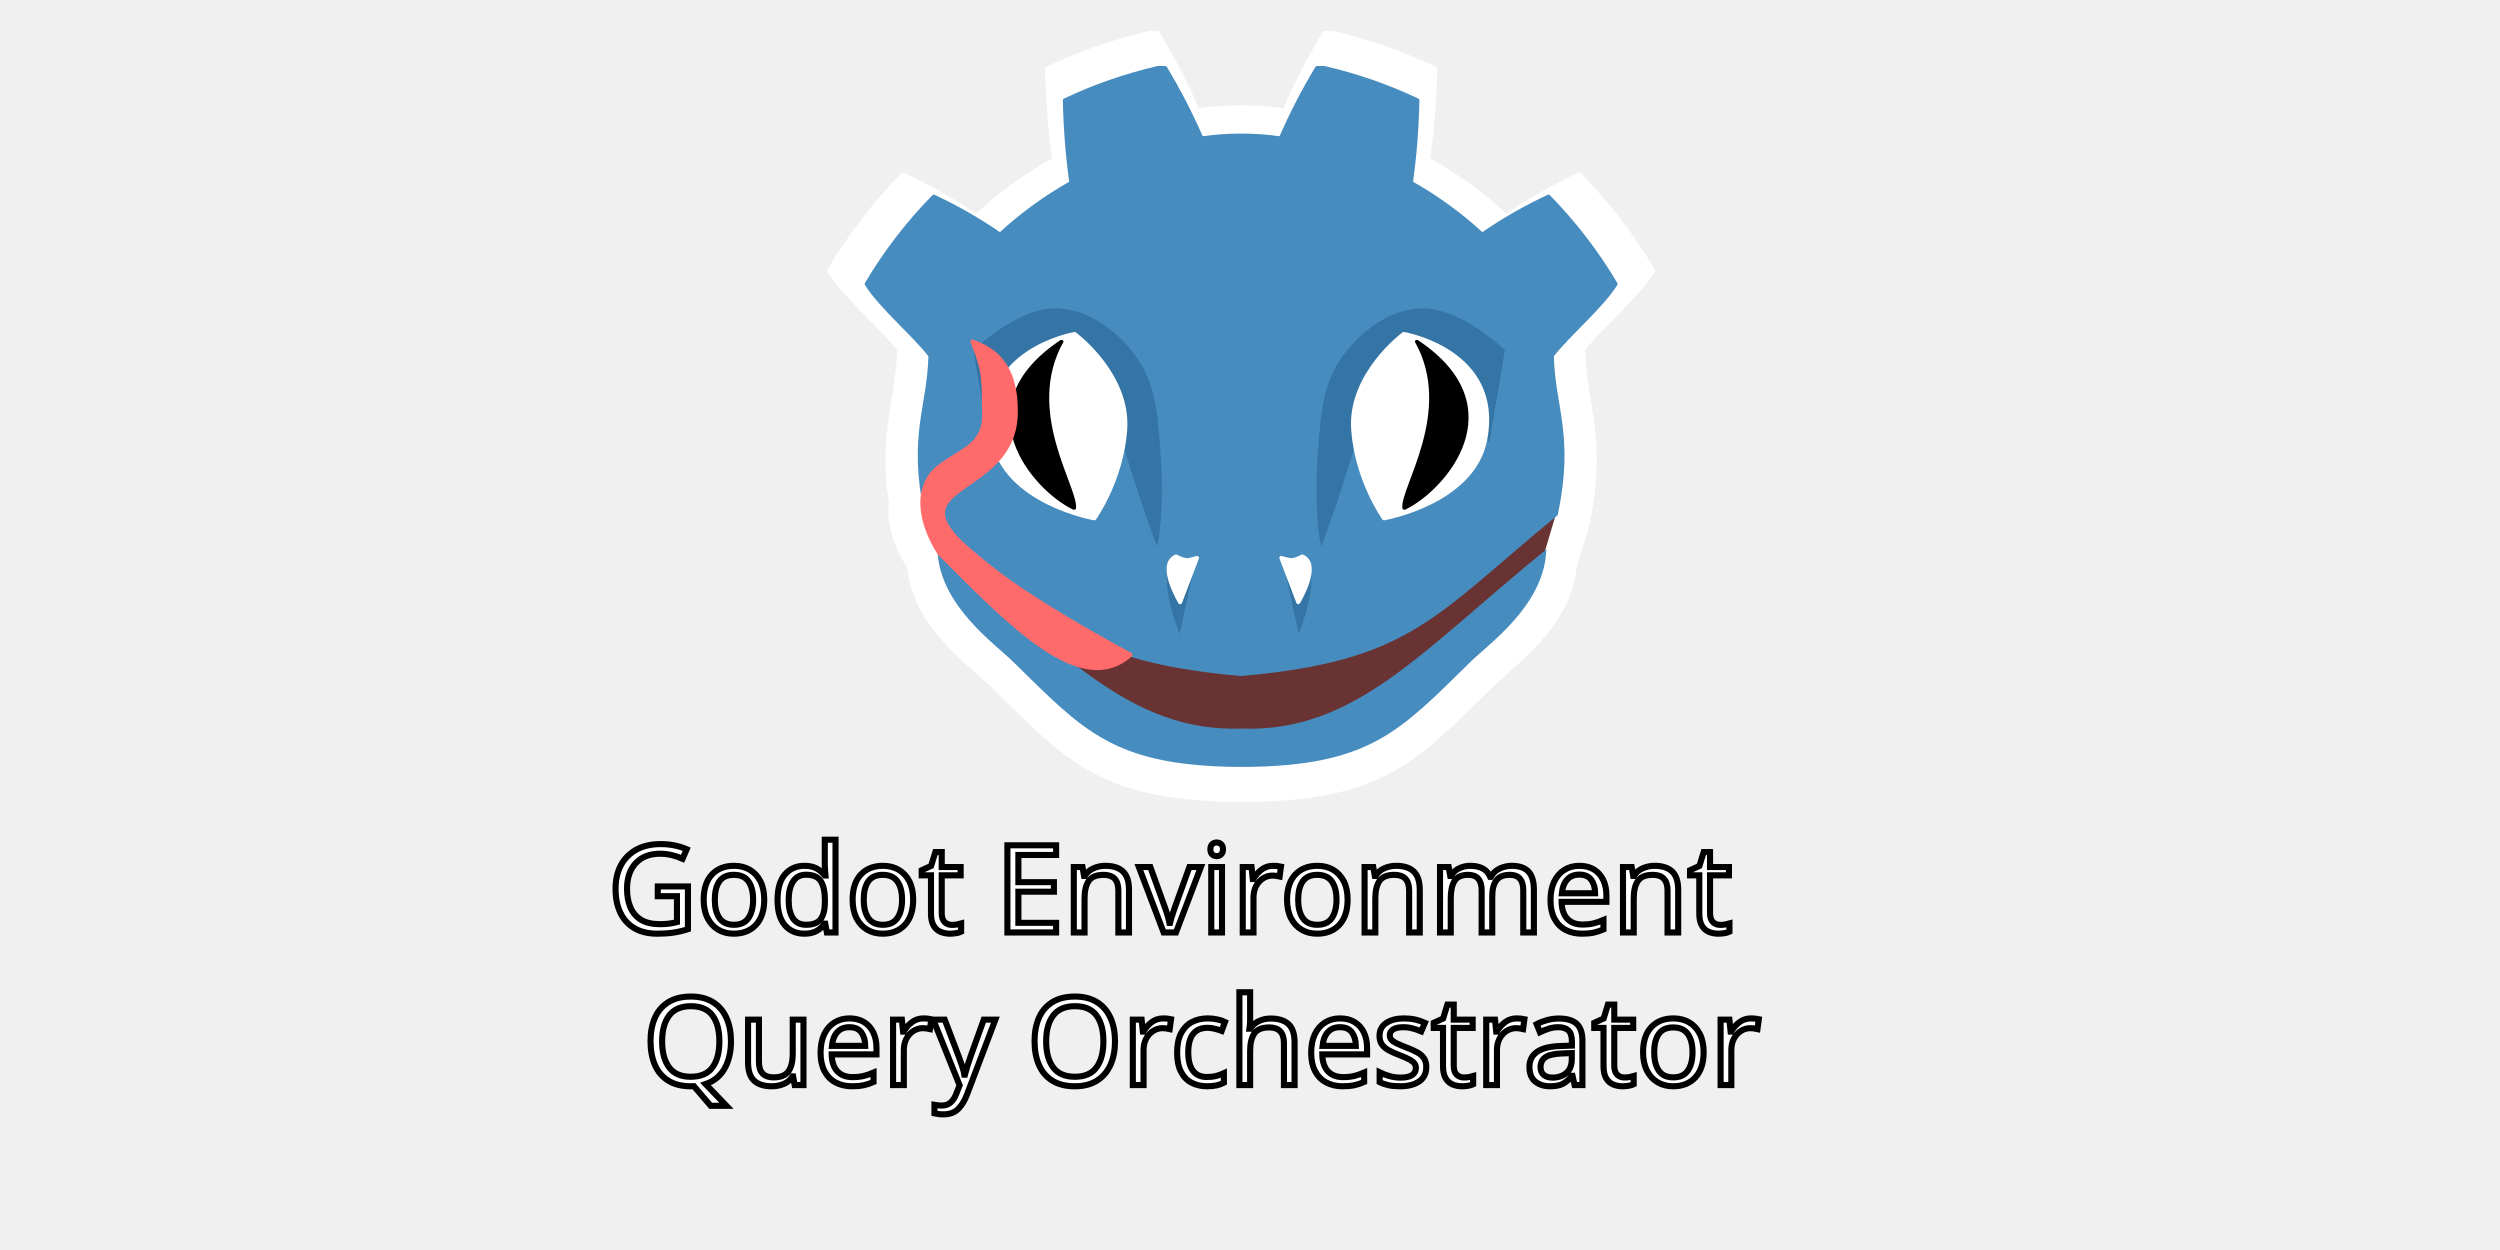
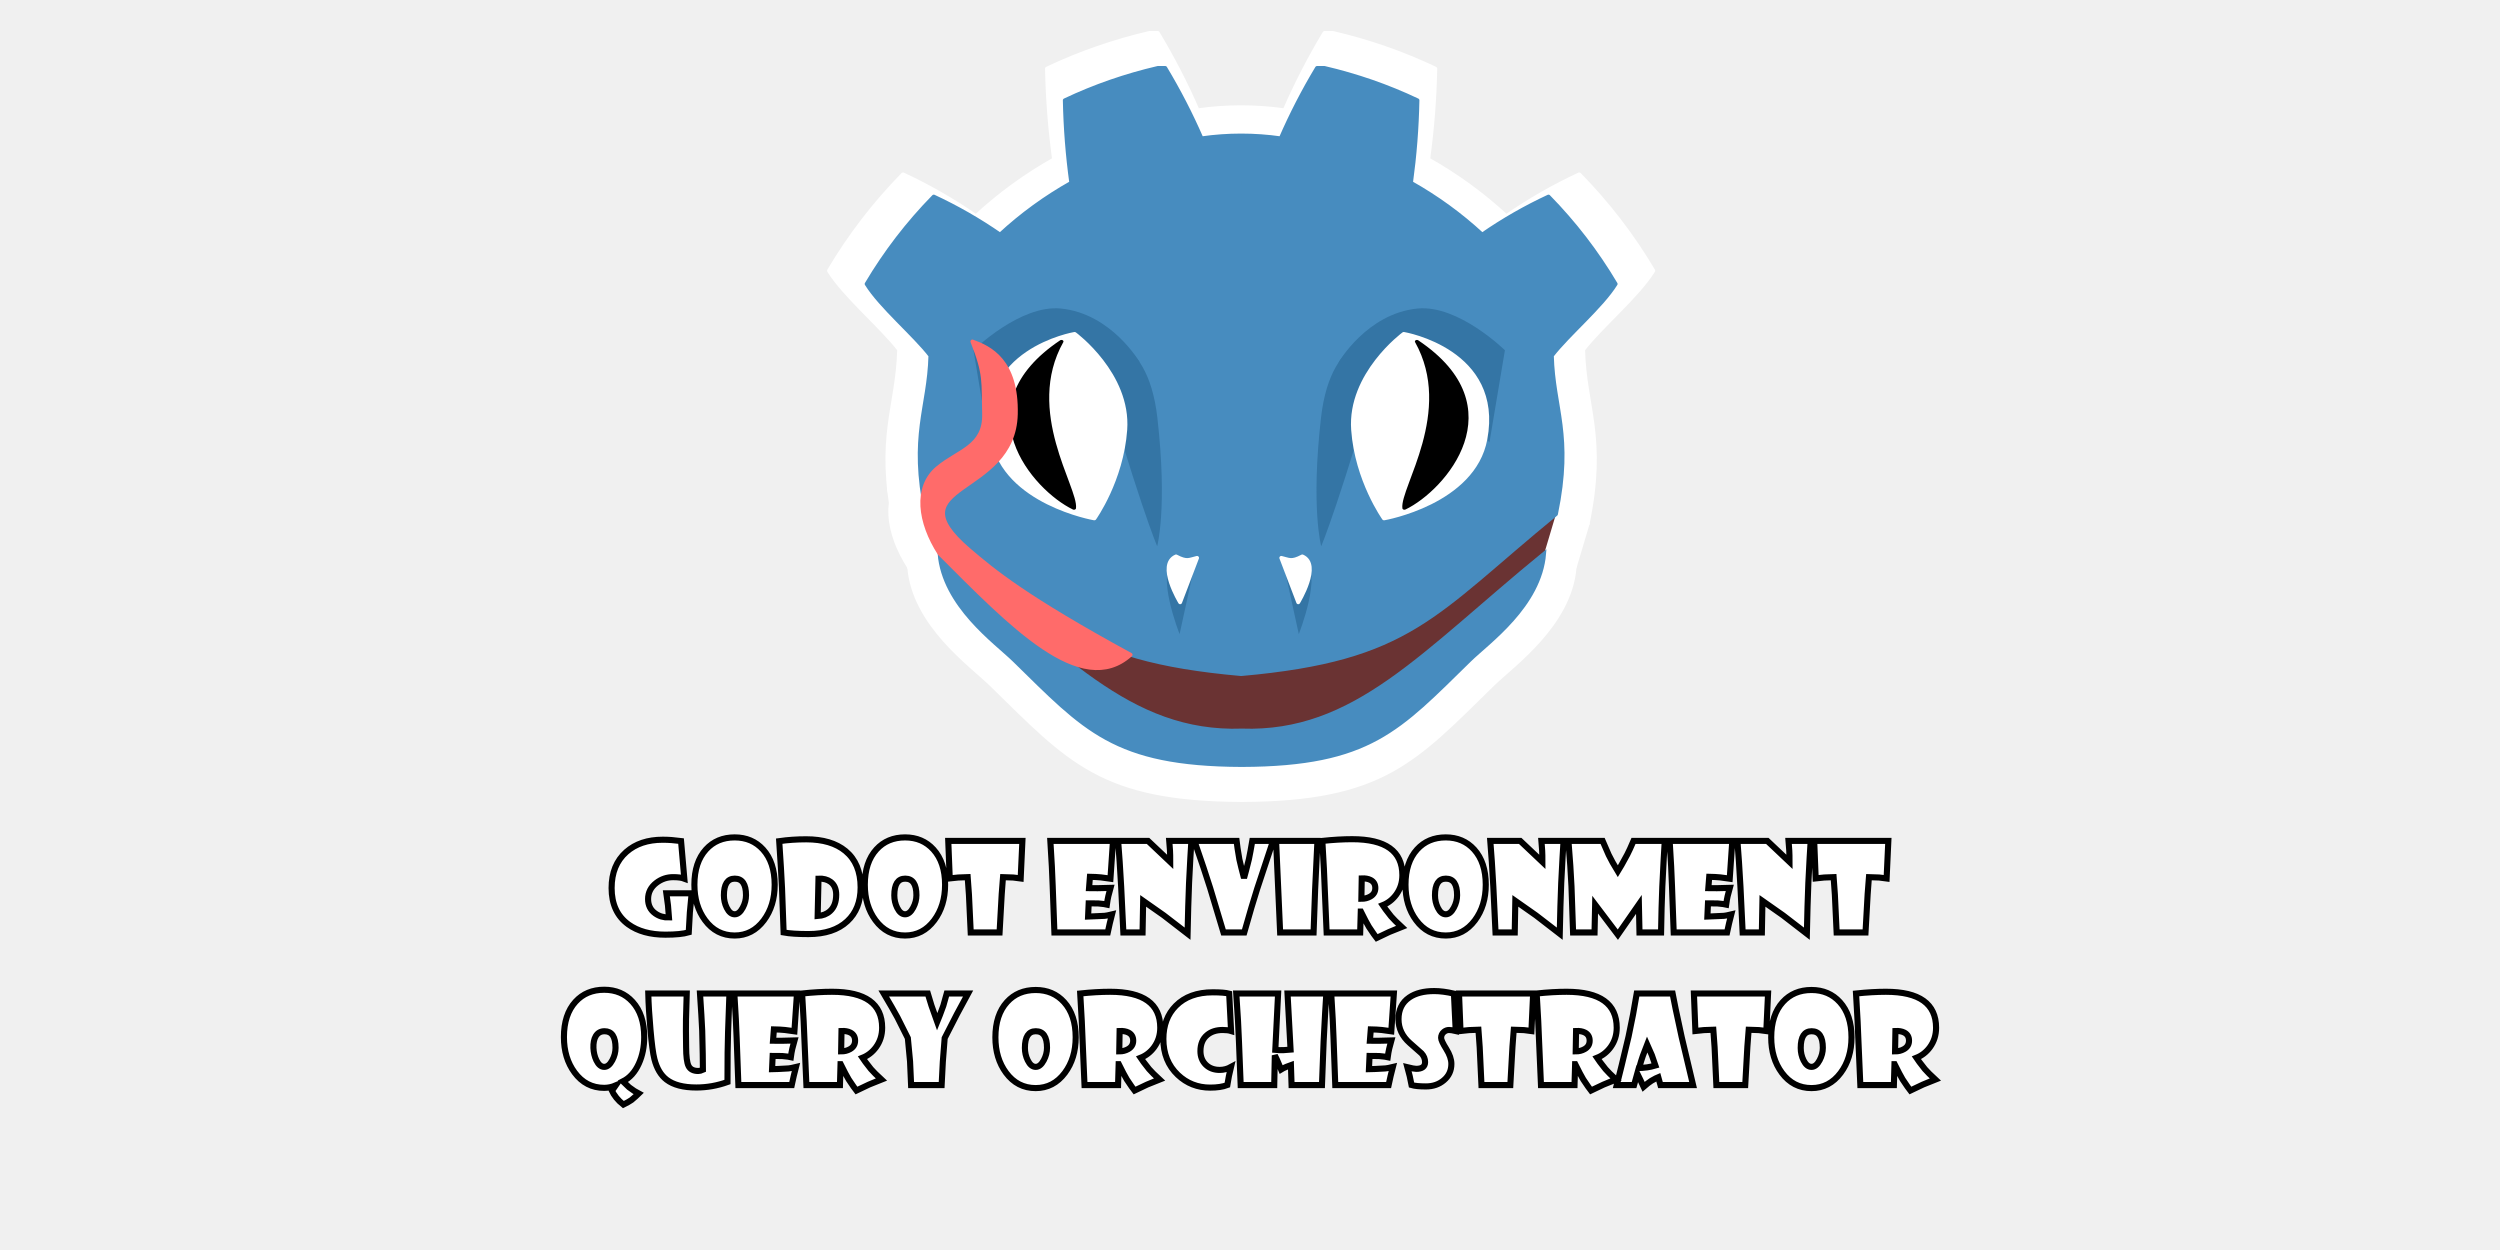
<svg xmlns="http://www.w3.org/2000/svg" width="4096" height="2048" version="1.1" id="svg6" xml:space="preserve">
  <defs id="defs6" />
  <g id="g12" transform="matrix(1.457669,0,0,1.457669,1283.639,-57.5727)" style="display:inline;fill:#ffffff;fill-opacity:1;stroke:#ffffff;stroke-opacity:1">
    <path style="display:inline;fill:#ffffff;fill-opacity:1;stroke:#ffffff;stroke-width:4.805;stroke-linecap:round;stroke-linejoin:round;stroke-dasharray:none;stroke-opacity:1;paint-order:stroke fill markers" d="M 903.64,504.187 889.157,552.785 701.066,722.591 515.302,793.189 318.176,724.177 141.562,553.069 118.975,465.849 350.85,618.859 697.893,616.955 Z" id="path2" transform="translate(5e-6,124.0807)" />
    <path id="path4" d="m 514.404,160.256 c -16.333,0 -32.667,1.167 -49,3.5 -13.027,-29.963 -27.996,-58.956 -44.842,-87.01 h -9.166 c -39.774,9.296 -78.144,22.522 -114.992,40.01 0.667,34 3.333,68 8,102 -32,18 -61.333,39.333 -88,64 -26,-18 -53.333,-33.667 -82,-47 -32,32.667 -59.667,68.667 -83,108 17.333,28 58.84,62.613 78.84,88.613 -1.692,65.3 -25.321,98.053 -5.076,195.899 151.52,123.912 179.537,179.257 389.179,197.806 z m 0,0 c 16.333,0 32.667,1.167 49,3.5 13.027,-29.963 27.996,-58.956 44.842,-87.01 h 9.166 c 39.774,9.296 78.144,22.522 114.992,40.01 -0.667,34 -3.333,68 -8,102 32,18 61.333,39.333 88,64 26,-18 53.333,-33.667 82,-47 32,32.667 59.667,68.667 83,108 -17.333,28 -58.84,62.613 -78.84,88.613 1.692,65.3 25.321,98.053 5.076,195.899 C 752.12,752.18 724.103,807.525 514.46,826.074 Z" style="display:inline;fill:#ffffff;fill-opacity:1;stroke:#ffffff;stroke-width:4.805;stroke-linejoin:round;stroke-opacity:1;paint-order:stroke fill markers" />
    <path style="display:inline;fill:#ffffff;fill-opacity:1;stroke:#ffffff;stroke-width:1;stroke-linecap:round;stroke-linejoin:miter;stroke-miterlimit:3.3;stroke-dasharray:none;stroke-opacity:1;paint-order:normal" d="m 328.78,331.246 c 58.369,266.468 81.833,336.813 81.833,336.813 0,0 12.929,-61.744 0.24,-206.398 C 398.163,317.007 328.78,331.246 328.78,331.246 Z m 366.441,0 c -58.369,266.468 -81.833,336.813 -81.833,336.813 0,0 -12.929,-61.744 -0.24,-206.398 12.689,-144.654 82.073,-130.415 82.073,-130.415 z" id="path5" transform="matrix(1,0,0,0.7696517,0,153.8862)" />
    <path id="path6" style="display:inline;fill:#ffffff;fill-opacity:1;stroke:#ffffff;stroke-width:4.805;stroke-linecap:butt;stroke-linejoin:miter;stroke-miterlimit:3.6;stroke-dasharray:none;stroke-opacity:1;paint-order:stroke fill markers" d="m 514.404,729.967 v 0 c -140.116,4.525 -222.22,-94.859 -373.739,-218.772 5.298,64.394 69.483,109.361 92.183,131.552 87.714,85.748 123.288,129.024 281.108,129.806 z m 0,0 v 0 c 140.116,4.525 222.22,-94.859 373.739,-218.772 -5.298,64.394 -69.483,109.361 -92.183,131.552 -87.714,85.748 -123.288,129.024 -281.108,129.806 z" transform="translate(0.8972508,165.9543)" />
    <path style="fill:#ffffff;fill-opacity:1;stroke:#ffffff;stroke-width:5;stroke-linecap:butt;stroke-linejoin:miter;stroke-miterlimit:3.6;stroke-dasharray:none;stroke-opacity:1;paint-order:normal" d="M 327.194,435.794 C 284.616,447.087 202.596,539.646 202.596,539.646 L 183.487,425.743 c 0,0 57.575,-56.646 108.118,-51.592 62.807,6.281 97.522,66.608 97.522,66.608 z m 369.613,0 c 42.578,11.293 124.598,103.851 124.598,103.851 l 19.109,-113.902 c 0,0 -57.575,-56.646 -108.118,-51.592 -62.807,6.281 -97.522,66.608 -97.522,66.608 z" id="path7" />
    <path style="display:inline;fill:#ffffff;fill-opacity:1;stroke:#ffffff;stroke-width:4.805;stroke-linecap:round;stroke-linejoin:round;stroke-dasharray:none;stroke-opacity:1;paint-order:stroke fill markers" d="m 328.78,331.246 c 0,0 67.618,64.783 62.675,154.742 -4.479,81.511 -38.303,142.916 -38.303,142.916 0,0 -110.401,-24.985 -125.178,-127.691 -20.6,-143.186 100.806,-169.967 100.806,-169.967 z m 407.045,0 c 0,0 -67.618,64.783 -62.675,154.742 4.479,81.511 38.303,142.916 38.303,142.916 0,0 110.401,-24.985 125.178,-127.691 20.6,-143.186 -100.806,-169.967 -100.806,-169.967 z" id="path8" transform="matrix(1,0,0,0.7696517,-20.30235,150.0796)" />
    <path style="display:inline;fill:#ffffff;fill-opacity:1;stroke:#ffffff;stroke-width:4.805;stroke-linecap:round;stroke-linejoin:round;stroke-dasharray:none;stroke-opacity:1;paint-order:stroke fill markers" d="m 418.755,664.906 c -23.475,10.151 6.857,68.248 6.857,68.248 l 19.137,-66.435 z m 161.093,10e-6 c 23.475,10.151 -6.857,68.248 -6.857,68.248 l -19.137,-66.435 z" id="path9" transform="matrix(1,0,4.3532802e-8,1.320464,12.69865,-191.4226)" />
    <path style="display:inline;fill:#ffffff;fill-opacity:1;stroke:#ffffff;stroke-width:4.805;stroke-linecap:round;stroke-linejoin:round;stroke-dasharray:none;stroke-opacity:1;paint-order:stroke fill markers" d="m 418.755,664.906 c -23.475,10.151 5.062,56.697 5.062,56.697 l 20.932,-54.883 c -9.786,2.2 -12.205,5.453 -25.994,-1.813 z m 156.118,0 c 23.475,10.151 -5.062,56.697 -5.062,56.697 l -20.932,-54.883 c 9.786,2.2 12.205,5.453 25.994,-1.813 z" id="path10" transform="translate(15.1862,15.71459)" />
    <path style="display:inline;fill:#ffffff;fill-opacity:1;stroke:#ffffff;stroke-width:5;stroke-linecap:round;stroke-linejoin:round;stroke-miterlimit:1;stroke-dasharray:none;stroke-opacity:1;paint-order:normal" d="M 330.993,595.8 C 282.541,565.49 193.877,433.902 315.53,328.053 c -48.532,112.486 18.804,236.033 15.463,267.747 z m 408.529,0 C 787.973,565.49 876.637,433.902 754.984,328.053 803.516,440.54 736.18,564.086 739.521,595.8 Z" id="path11" transform="matrix(1,0,0,0.7696517,-23.25689,162.4193)" />
    <path style="display:inline;fill:#ffffff;fill-opacity:1;stroke:#ffffff;stroke-width:4.805;stroke-linecap:round;stroke-linejoin:round;stroke-dasharray:none;stroke-opacity:1;paint-order:stroke fill markers" d="M 377.749,678.142 C 248.194,607.506 208.881,574.983 177.885,548.434 c -96.333,-82.511 55.623,-65.407 57.98,-167.842 1.526,-66.311 -32.492,-82.13 -53.689,-89.767 16.407,41.301 13.348,49.767 14.467,89.257 1.169,41.257 -32.145,45.645 -57.749,67.288 -28.002,23.67 -22.386,66.905 2.669,105.699 87.595,87.387 175.344,180.075 236.187,125.073 z" id="path12" transform="translate(5e-6,124.0807)" />
  </g>
  <g id="g1" transform="matrix(1.325262,0,0,1.325262,1351.75,9.641629)" style="display:inline">
    <path style="display:inline;fill:#6a3333;fill-opacity:1;stroke:none;stroke-width:4.805;stroke-linecap:round;stroke-linejoin:round;stroke-dasharray:none;stroke-opacity:1;paint-order:stroke fill markers" d="M 903.64,504.187 889.157,552.785 701.066,722.591 515.302,793.189 318.176,724.177 141.562,553.069 118.975,465.849 350.85,618.859 697.893,616.955 Z" id="path17" transform="translate(5e-6,124.0807)" />
    <path id="path3" d="m 514.404,160.256 c -16.333,0 -32.667,1.167 -49,3.5 -13.027,-29.963 -27.996,-58.956 -44.842,-87.01 h -9.166 c -39.774,9.296 -78.144,22.522 -114.992,40.01 0.667,34 3.333,68 8,102 -32,18 -61.333,39.333 -88,64 -26,-18 -53.333,-33.667 -82,-47 -32,32.667 -59.667,68.667 -83,108 17.333,28 58.84,62.613 78.84,88.613 -1.692,65.3 -25.321,98.053 -5.076,195.899 151.52,123.912 179.537,179.257 389.179,197.806 z m 0,0 c 16.333,0 32.667,1.167 49,3.5 13.027,-29.963 27.996,-58.956 44.842,-87.01 h 9.166 c 39.774,9.296 78.144,22.522 114.992,40.01 -0.667,34 -3.333,68 -8,102 32,18 61.333,39.333 88,64 26,-18 53.333,-33.667 82,-47 32,32.667 59.667,68.667 83,108 -17.333,28 -58.84,62.613 -78.84,88.613 1.692,65.3 25.321,98.053 5.076,195.899 C 752.12,752.18 724.103,807.525 514.46,826.074 Z" style="display:inline;fill:#478cbf;fill-opacity:1;stroke:#478cbf;stroke-width:4.805;stroke-linejoin:round;stroke-opacity:1;paint-order:stroke fill markers" />
    <path style="display:inline;fill:#3475a5;fill-opacity:1;stroke:none;stroke-width:1;stroke-linecap:round;stroke-linejoin:miter;stroke-miterlimit:3.3;stroke-dasharray:none;stroke-opacity:1;paint-order:normal" d="m 328.78,331.246 c 58.369,266.468 81.833,336.813 81.833,336.813 0,0 12.929,-61.744 0.24,-206.398 C 398.163,317.007 328.78,331.246 328.78,331.246 Z m 366.441,0 c -58.369,266.468 -81.833,336.813 -81.833,336.813 0,0 -12.929,-61.744 -0.24,-206.398 12.689,-144.654 82.073,-130.415 82.073,-130.415 z" id="path20" transform="matrix(1,0,0,0.7696517,0,153.8862)" />
    <path id="path3-4" style="display:inline;fill:#478cbf;fill-opacity:1;stroke:#478cbf;stroke-width:4.805;stroke-linecap:butt;stroke-linejoin:miter;stroke-miterlimit:3.6;stroke-dasharray:none;stroke-opacity:1;paint-order:stroke fill markers" d="m 514.404,729.967 v 0 c -140.116,4.525 -222.22,-94.859 -373.739,-218.772 5.298,64.394 69.483,109.361 92.183,131.552 87.714,85.748 123.288,129.024 281.108,129.806 z m 0,0 v 0 c 140.116,4.525 222.22,-94.859 373.739,-218.772 -5.298,64.394 -69.483,109.361 -92.183,131.552 -87.714,85.748 -123.288,129.024 -281.108,129.806 z" transform="translate(0.8972508,165.9543)" />
    <path style="fill:#3475a5;fill-opacity:1;stroke:none;stroke-width:5;stroke-linecap:butt;stroke-linejoin:miter;stroke-miterlimit:3.6;stroke-dasharray:none;stroke-opacity:1;paint-order:normal" d="M 327.194,435.794 C 284.616,447.087 202.596,539.646 202.596,539.646 L 183.487,425.743 c 0,0 57.575,-56.646 108.118,-51.592 62.807,6.281 97.522,66.608 97.522,66.608 z m 369.613,0 c 42.578,11.293 124.598,103.851 124.598,103.851 l 19.109,-113.902 c 0,0 -57.575,-56.646 -108.118,-51.592 -62.807,6.281 -97.522,66.608 -97.522,66.608 z" id="path23" />
    <path style="display:inline;fill:#ffffff;fill-opacity:1;stroke:#ffffff;stroke-width:4.805;stroke-linecap:round;stroke-linejoin:round;stroke-dasharray:none;stroke-opacity:1;paint-order:stroke fill markers" d="m 328.78,331.246 c 0,0 67.618,64.783 62.675,154.742 -4.479,81.511 -38.303,142.916 -38.303,142.916 0,0 -110.401,-24.985 -125.178,-127.691 -20.6,-143.186 100.806,-169.967 100.806,-169.967 z m 407.045,0 c 0,0 -67.618,64.783 -62.675,154.742 4.479,81.511 38.303,142.916 38.303,142.916 0,0 110.401,-24.985 125.178,-127.691 20.6,-143.186 -100.806,-169.967 -100.806,-169.967 z" id="path15" transform="matrix(1,0,0,0.7696517,-20.30235,150.0796)" />
    <path style="display:inline;fill:#3475a5;fill-opacity:1;stroke:none;stroke-width:4.805;stroke-linecap:round;stroke-linejoin:round;stroke-dasharray:none;stroke-opacity:1;paint-order:stroke fill markers" d="m 418.755,664.906 c -23.475,10.151 6.857,68.248 6.857,68.248 l 19.137,-66.435 z m 161.093,10e-6 c 23.475,10.151 -6.857,68.248 -6.857,68.248 l -19.137,-66.435 z" id="path21" transform="matrix(1,0,4.3532802e-8,1.320464,12.69865,-191.4226)" />
    <path style="display:inline;fill:#ffffff;fill-opacity:1;stroke:#ffffff;stroke-width:4.805;stroke-linecap:round;stroke-linejoin:round;stroke-dasharray:none;stroke-opacity:1;paint-order:stroke fill markers" d="m 418.755,664.906 c -23.475,10.151 5.062,56.697 5.062,56.697 l 20.932,-54.883 c -9.786,2.2 -12.205,5.453 -25.994,-1.813 z m 156.118,0 c 23.475,10.151 -5.062,56.697 -5.062,56.697 l -20.932,-54.883 c 9.786,2.2 12.205,5.453 25.994,-1.813 z" id="path16" transform="translate(15.1862,15.71459)" />
    <path style="display:inline;fill:#000000;fill-opacity:1;stroke:#000000;stroke-width:5;stroke-linecap:round;stroke-linejoin:round;stroke-miterlimit:1;stroke-dasharray:none;stroke-opacity:1;paint-order:normal" d="M 330.993,595.8 C 282.541,565.49 193.877,433.902 315.53,328.053 c -48.532,112.486 18.804,236.033 15.463,267.747 z m 408.529,0 C 787.973,565.49 876.637,433.902 754.984,328.053 803.516,440.54 736.18,564.086 739.521,595.8 Z" id="path18" transform="matrix(1,0,0,0.7696517,-23.25689,162.4193)" />
    <path style="display:inline;fill:#ff6b6a;fill-opacity:1;stroke:#ff6b6a;stroke-width:4.805;stroke-linecap:round;stroke-linejoin:round;stroke-dasharray:none;stroke-opacity:1;paint-order:stroke fill markers" d="M 377.749,678.142 C 248.194,607.506 208.881,574.983 177.885,548.434 c -96.333,-82.511 55.623,-65.407 57.98,-167.842 1.526,-66.311 -32.492,-82.13 -53.689,-89.767 16.407,41.301 13.348,49.767 14.467,89.257 1.169,41.257 -32.145,45.645 -57.749,67.288 -28.002,23.67 -22.386,66.905 2.669,105.699 87.595,87.387 175.344,180.075 236.187,125.073 z" id="path14" transform="translate(5e-6,124.0807)" />
  </g>
-   <text xml:space="preserve" style="font-style:normal;font-variant:normal;font-weight:normal;font-stretch:normal;font-size:200px;font-family:'Showcard Gothic';-inkscape-font-specification:'Showcard Gothic';text-align:center;writing-mode:lr-tb;direction:ltr;text-anchor:middle;fill:#ffffff;stroke:#000000;stroke-width:10;stroke-miterlimit:3.6" x="2047.121" y="1527.752" id="text1">
-     <tspan id="tspan1" x="2047.121" y="1527.752">Godot Environment</tspan>
-     <tspan x="2047.121" y="1777.752" id="tspan2">Query Orchestrator</tspan>
-   </text>
+   <g id="text1" style="font-size:200px;font-family:'Showcard Gothic';-inkscape-font-specification:'Showcard Gothic';text-align:center;text-anchor:middle;fill:#ffffff;stroke:#000000;stroke-width:10;stroke-miterlimit:3.6" aria-label="Godot Environment&#10;Query Orchestrator">
+     <path d="m 1133.205,1463.592 q -0.977,8.301 -2.93,31.348 -0.977,13.77 -1.855,32.617 -13.086,3.809 -38.184,3.809 -37.305,0 -60.645,-16.797 -27.539,-20.02 -27.539,-59.57 0,-37.891 24.121,-59.18 22.656,-20.02 59.668,-20.02 13.965,0 29.98,2.148 l 5.371,61.621 q -6.445,-2.441 -18.359,-2.441 -15.137,0 -27.344,9.277 -13.672,10.449 -13.672,26.562 0,15.234 11.621,23.535 9.766,7.031 22.558,6.641 l -1.562,-19.629 q -0.586,-6.055 -2.637,-19.922 z m 136.035,-14.062 q 0,34.473 -17.773,58.301 -18.652,24.902 -47.754,24.902 -29.98,0 -48.535,-25.098 -17.48,-23.633 -17.48,-58.105 0,-36.816 19.043,-57.812 17.969,-19.727 46.973,-19.727 28.516,0 46.484,19.824 19.043,21.094 19.043,57.715 z m -46.973,17.188 q 0,-27.148 -18.359,-27.148 -17.871,0 -17.871,27.344 0,10.938 4.688,20.41 5.273,10.645 12.988,10.645 7.519,0 13.281,-10.84 5.274,-9.863 5.274,-20.41 z m 187.793,-12.793 q 0,35.254 -21.875,55.469 -22.558,20.996 -63.574,20.996 -26.367,0 -40.723,-2.637 l -2.637,-72.559 q -1.27,-27.93 -4.59,-77.051 21.191,-3.027 44.238,-3.027 41.113,0 64.356,19.141 24.805,20.508 24.805,59.668 z m -40.039,12.012 q 0,-14.355 -9.277,-21.191 -7.715,-5.664 -19.727,-5.176 l -1.367,61.23 q 12.5,-0.781 20.41,-8.105 9.961,-9.082 9.961,-26.758 z m 178.418,-16.406 q 0,34.473 -17.773,58.301 -18.652,24.902 -47.754,24.902 -29.98,0 -48.535,-25.098 -17.48,-23.633 -17.48,-58.105 0,-36.816 19.043,-57.812 17.969,-19.727 46.973,-19.727 28.516,0 46.484,19.824 19.043,21.094 19.043,57.715 z m -46.973,17.188 q 0,-27.148 -18.359,-27.148 -17.871,0 -17.871,27.344 0,10.938 4.688,20.41 5.274,10.645 12.988,10.645 7.519,0 13.281,-10.84 5.273,-9.863 5.273,-20.41 z m 173.633,-88.965 -2.832,61.426 q -3.809,-0.586 -12.207,-1.465 -5.176,-0.293 -16.797,-0.586 -0.586,5.762 -2.051,27.832 -1.074,21.387 -3.516,62.793 h -47.266 q -0.781,-19.727 -2.93,-62.012 -0.977,-14.649 -2.051,-28.613 l -15.43,0.586 -13.965,1.465 -2.441,-61.426 z m 148.438,0 -4.199,61.816 q -3.613,-0.586 -15.625,-2.051 -8.203,-0.781 -17.969,-0.977 l -1.465,18.652 q 10.742,0.293 35.059,-0.488 -1.074,3.613 -3.418,13.477 -1.367,5.957 -2.441,13.77 -2.832,-0.684 -14.16,-1.758 -5.274,-0.293 -15.625,-0.195 l -0.977,21.777 q 7.324,-0.098 26.953,-1.27 3.711,-0.293 12.207,-2.344 -0.781,3.027 -3.613,14.551 -1.367,5.957 -3.32,15.039 h -87.402 l -2.832,-76.562 q -0.781,-26.27 -3.809,-73.438 z m 128.418,0 q -1.367,19.727 -3.809,68.848 -1.465,36.133 -2.441,83.105 -12.793,-10.059 -38.965,-29.98 -11.328,-7.91 -33.789,-23.73 l -0.977,51.758 h -31.445 q -0.781,-19.824 -3.613,-74.805 -2.441,-44.531 -4.981,-75.195 h 49.023 l 36.328,34.375 q 0,-11.816 -0.391,-18.555 -0.293,-5.957 -1.172,-15.82 z m 133.789,0 q -8.105,24.023 -25.977,78.418 -8.203,25.586 -21.191,71.582 h -33.984 q -6.543,-22.266 -21.875,-72.754 -8.691,-27.93 -25.781,-77.246 h 69.043 q 0.977,9.277 4.59,30.176 2.441,11.133 7.617,30.664 2.734,-9.473 8.008,-30.859 2.441,-11.524 5.566,-29.98 z m 72.754,0 -3.808,79.785 q -1.074,25.781 -2.539,70.215 h -54.785 l -6.641,-150 z m 139.16,56.152 q 0,17.969 -10.059,31.836 -8.887,12.109 -22.266,17.383 2.832,4.394 13.965,18.457 5.566,6.445 16.992,16.992 -4.59,1.66 -20.215,8.398 -10.938,4.981 -20.605,9.766 -2.832,-3.516 -12.598,-18.164 -4.492,-7.422 -13.184,-25 h -0.195 l -0.977,34.18 h -54.98 q -1.074,-21.289 -3.027,-70.215 -0.879,-28.809 -4.004,-79.785 26.855,-2.832 49.023,-2.832 82.129,0 82.129,58.984 z m -44.336,21.094 q 0,-9.277 -7.812,-13.281 -5.762,-2.93 -14.453,-2.539 l -0.586,33.398 q 8.105,0 14.453,-3.613 8.399,-4.688 8.399,-13.965 z m 180.957,-5.469 q 0,34.473 -17.773,58.301 -18.652,24.902 -47.754,24.902 -29.98,0 -48.535,-25.098 -17.48,-23.633 -17.48,-58.105 0,-36.816 19.043,-57.812 17.969,-19.727 46.973,-19.727 28.516,0 46.484,19.824 19.043,21.094 19.043,57.715 z m -46.973,17.188 q 0,-27.148 -18.359,-27.148 -17.871,0 -17.871,27.344 0,10.938 4.688,20.41 5.273,10.645 12.988,10.645 7.519,0 13.281,-10.84 5.273,-9.863 5.273,-20.41 z m 174.414,-88.965 q -1.367,19.727 -3.809,68.848 -1.465,36.133 -2.441,83.105 -12.793,-10.059 -38.965,-29.98 -11.328,-7.91 -33.789,-23.73 l -0.977,51.758 h -31.445 q -0.781,-19.824 -3.613,-74.805 -2.441,-44.531 -4.98,-75.195 h 49.023 l 36.328,34.375 q 0,-11.816 -0.391,-18.555 -0.293,-5.957 -1.172,-15.82 z m 165.82,0 q -1.367,20.508 -4.004,74.805 -1.367,33.398 -2.051,75.195 h -35.352 l -0.977,-45.996 -34.473,49.609 -37.207,-49.219 -0.977,45.605 h -35.156 q -0.684,-22.363 -2.637,-75.586 -1.367,-30.664 -4.981,-74.414 h 55.957 q 2.93,7.129 10.059,23.047 5.469,11.328 14.941,26.758 4.199,-6.641 15.43,-27.441 4.004,-7.715 10.254,-22.363 z m 110.644,0 -4.199,61.816 q -3.613,-0.586 -15.625,-2.051 -8.203,-0.781 -17.969,-0.977 l -1.465,18.652 q 10.742,0.293 35.059,-0.488 -1.074,3.613 -3.418,13.477 -1.367,5.957 -2.441,13.77 -2.832,-0.684 -14.16,-1.758 -5.273,-0.293 -15.625,-0.195 l -0.977,21.777 q 7.324,-0.098 26.953,-1.27 3.711,-0.293 12.207,-2.344 -0.781,3.027 -3.613,14.551 -1.367,5.957 -3.32,15.039 h -87.402 l -2.832,-76.562 q -0.781,-26.27 -3.809,-73.438 z m 128.418,0 q -1.367,19.727 -3.809,68.848 -1.465,36.133 -2.441,83.105 -12.793,-10.059 -38.965,-29.98 -11.328,-7.91 -33.789,-23.73 l -0.977,51.758 h -31.445 q -0.781,-19.824 -3.613,-74.805 -2.442,-44.531 -4.981,-75.195 h 49.023 l 36.328,34.375 q 0,-11.816 -0.391,-18.555 -0.293,-5.957 -1.172,-15.82 z m 127.246,0 -2.832,61.426 q -3.809,-0.586 -12.207,-1.465 -5.176,-0.293 -16.797,-0.586 -0.586,5.762 -2.051,27.832 -1.074,21.387 -3.516,62.793 h -47.266 q -0.781,-19.727 -2.93,-62.012 -0.977,-14.649 -2.051,-28.613 l -15.43,0.586 -13.965,1.465 -2.441,-61.426 z" id="path1" />
+     <path d="m 1055.471,1699.139 q 0,24.023 -8.789,43.457 -9.375,20.801 -26.172,29.199 3.613,3.613 10.156,9.57 8.984,6.836 15.82,10.351 -3.613,3.613 -12.012,10.645 -4.785,3.32 -13.184,7.422 -6.934,-5.566 -11.426,-11.23 -5.273,-6.836 -7.519,-11.816 2.148,-1.953 6.543,-8.399 -9.473,4.004 -18.945,4.004 -29.98,0 -48.535,-25.195 -17.48,-23.633 -17.48,-58.008 0,-37.012 19.043,-57.91 17.871,-19.629 46.973,-19.629 28.516,0 46.484,19.824 19.043,20.996 19.043,57.715 z m -46.973,17.578 q 0,-27.148 -17.969,-27.148 -9.668,0 -14.453,8.105 -4.199,7.129 -3.809,19.238 0.488,11.23 4.883,20.41 5.176,10.645 12.793,10.645 7.52,0 13.281,-10.84 5.273,-9.863 5.273,-20.41 z m 186.621,-88.965 -2.246,63.184 q -0.977,27.051 -0.977,81.836 -25,8.984 -50.977,8.984 -32.031,0 -48.73,-12.793 -14.16,-10.84 -20.02,-33.789 -3.418,-13.184 -6.445,-48.242 -2.93,-32.422 -3.613,-59.18 h 62.988 q -0.488,12.891 -1.172,41.992 -0.293,16.211 0.195,45.996 0.098,22.656 3.906,30.566 4.004,8.398 16.016,8.398 3.418,0 7.617,-1.953 0,-20.117 -1.172,-63.965 -0.977,-21.973 -3.613,-61.035 z m 110.645,0 -4.199,61.816 q -3.613,-0.586 -15.625,-2.051 -8.203,-0.781 -17.969,-0.977 l -1.465,18.652 q 10.742,0.293 35.059,-0.488 -1.074,3.613 -3.418,13.477 -1.367,5.957 -2.441,13.77 -2.832,-0.684 -14.16,-1.758 -5.273,-0.293 -15.625,-0.195 l -0.977,21.777 q 7.324,-0.098 26.953,-1.27 3.711,-0.293 12.207,-2.344 -0.781,3.027 -3.613,14.551 -1.367,5.957 -3.32,15.039 h -87.402 l -2.832,-76.562 q -0.781,-26.27 -3.808,-73.438 z m 139.551,56.152 q 0,17.969 -10.059,31.836 -8.887,12.109 -22.266,17.383 2.832,4.394 13.965,18.457 5.566,6.445 16.992,16.992 -4.59,1.66 -20.215,8.398 -10.938,4.981 -20.605,9.766 -2.832,-3.516 -12.598,-18.164 -4.492,-7.422 -13.184,-25 h -0.195 l -0.977,34.18 h -54.98 q -1.074,-21.289 -3.027,-70.215 -0.879,-28.809 -4.004,-79.785 26.855,-2.832 49.023,-2.832 82.129,0 82.129,58.984 z m -44.336,21.094 q 0,-9.277 -7.812,-13.281 -5.762,-2.93 -14.453,-2.539 l -0.586,33.398 q 8.105,0 14.453,-3.613 8.398,-4.688 8.398,-13.965 z m 185.156,-77.246 -18.359,33.984 q -7.422,13.965 -20.02,39.062 -1.172,13.672 -3.027,38.77 -0.586,13.379 -1.953,38.184 h -50 q -0.391,-12.109 -1.758,-38.77 -0.781,-10.059 -3.613,-38.184 -5.078,-10.449 -16.992,-33.887 -7.715,-14.258 -22.461,-39.16 h 72.07 q 1.758,6.348 6.152,20.02 l 9.375,26.367 q 3.711,-8.984 10.059,-26.562 2.148,-6.934 5.566,-19.824 z m 176.269,71.777 q 0,34.473 -17.773,58.301 -18.652,24.902 -47.754,24.902 -29.98,0 -48.535,-25.098 -17.48,-23.633 -17.48,-58.105 0,-36.816 19.043,-57.812 17.969,-19.727 46.973,-19.727 28.516,0 46.484,19.824 19.043,21.094 19.043,57.715 z m -46.973,17.188 q 0,-27.148 -18.359,-27.148 -17.871,0 -17.871,27.344 0,10.938 4.688,20.41 5.273,10.645 12.988,10.645 7.519,0 13.281,-10.84 5.273,-9.863 5.273,-20.41 z m 185.547,-32.812 q 0,17.969 -10.059,31.836 -8.887,12.109 -22.266,17.383 2.832,4.394 13.965,18.457 5.566,6.445 16.992,16.992 -4.59,1.66 -20.215,8.398 -10.938,4.981 -20.605,9.766 -2.832,-3.516 -12.598,-18.164 -4.492,-7.422 -13.184,-25 h -0.195 l -0.977,34.18 h -54.98 q -1.074,-21.289 -3.027,-70.215 -0.879,-28.809 -4.004,-79.785 26.855,-2.832 49.023,-2.832 82.129,0 82.129,58.984 z m -44.336,21.094 q 0,-9.277 -7.812,-13.281 -5.762,-2.93 -14.453,-2.539 l -0.586,33.398 q 8.105,0 14.453,-3.613 8.399,-4.688 8.399,-13.965 z m 160.351,-15.82 q -5.371,-1.66 -13.77,-1.66 -15.625,0 -25.391,8.203 -11.035,9.18 -11.035,26.465 0,13.477 8.691,22.168 8.789,8.594 22.949,8.594 9.668,0 18.359,-4.785 -0.977,4.004 -3.32,14.746 -1.367,7.129 -2.637,14.844 -10.938,4.199 -28.027,4.199 -30.957,0 -52.93,-20.801 -23.828,-22.656 -23.828,-58.984 0,-33.594 20.508,-54.297 21.875,-22.07 60.449,-22.07 18.555,0 26.855,2.148 z m 156.055,-61.426 q -1.66,24.023 -4.394,78.223 -0.781,25.781 -2.734,71.777 h -49.805 l -1.074,-32.812 q -1.758,0.586 -7.129,2.832 -6.348,2.734 -8.984,4.395 l -5.078,-12.012 q -1.562,-3.906 -5.176,-11.035 l -0.977,48.633 h -54.98 l -2.832,-71.777 q -0.879,-28.027 -4.395,-78.223 h 68.555 l -4.59,92.383 q 7.129,0.684 13.672,0.391 4.199,-0.098 11.328,-0.781 l -4.981,-91.992 z m 110.645,0 -4.199,61.816 q -3.613,-0.586 -15.625,-2.051 -8.203,-0.781 -17.969,-0.977 l -1.465,18.652 q 10.742,0.293 35.059,-0.488 -1.074,3.613 -3.418,13.477 -1.367,5.957 -2.441,13.77 -2.832,-0.684 -14.16,-1.758 -5.273,-0.293 -15.625,-0.195 l -0.977,21.777 q 7.324,-0.098 26.953,-1.27 3.711,-0.293 12.207,-2.344 -0.781,3.027 -3.613,14.551 -1.367,5.957 -3.32,15.039 h -87.402 l -2.832,-76.562 q -0.781,-26.27 -3.809,-73.438 z m 101.367,61.426 q -7.226,-1.66 -10.938,-1.66 -4.59,0 -8.398,3.125 -4.59,3.809 -4.59,9.863 0,4.688 8.398,18.066 8.398,13.379 8.398,24.609 0,16.309 -12.402,26.758 -11.816,10.059 -29.199,10.059 -16.016,0 -23.633,-2.246 -0.879,-4.492 -3.027,-14.648 -1.367,-5.469 -3.809,-14.551 10.742,2.637 14.453,2.637 14.551,0 14.551,-11.035 0,-8.008 -5.859,-14.355 -9.57,-8.399 -19.141,-16.895 -18.555,-16.406 -18.555,-38.965 0,-23.535 17.578,-35.645 15.332,-10.547 40.82,-10.547 14.453,0 32.422,4.199 z m 126.856,-61.426 -2.832,61.426 q -3.809,-0.586 -12.207,-1.465 -5.176,-0.293 -16.797,-0.586 -0.586,5.762 -2.051,27.832 -1.074,21.387 -3.516,62.793 h -47.266 q -0.781,-19.727 -2.93,-62.012 -0.977,-14.649 -2.051,-28.613 l -15.43,0.586 -13.965,1.465 -2.441,-61.426 z m 136.914,56.152 q 0,17.969 -10.059,31.836 -8.887,12.109 -22.266,17.383 2.832,4.394 13.965,18.457 5.566,6.445 16.992,16.992 -4.59,1.66 -20.215,8.398 -10.938,4.981 -20.605,9.766 -2.832,-3.516 -12.598,-18.164 -4.492,-7.422 -13.184,-25 h -0.195 l -0.977,34.18 h -54.98 q -1.074,-21.289 -3.027,-70.215 -0.879,-28.809 -4.004,-79.785 26.855,-2.832 49.023,-2.832 82.129,0 82.129,58.984 z m -44.336,21.094 q 0,-9.277 -7.812,-13.281 -5.762,-2.93 -14.453,-2.539 l -0.586,33.398 q 8.105,0 14.453,-3.613 8.398,-4.688 8.398,-13.965 z m 169.434,72.754 h -53.418 l -3.613,-12.988 q -2.246,0.879 -11.23,5.957 -5.762,3.711 -12.793,9.863 l -5.566,-11.816 q -1.66,-3.516 -4.785,-9.863 l -5.274,18.848 h -28.32 q 6.25,-24.121 19.336,-79.59 8.008,-37.109 13.379,-70.41 h 58.691 q 2.734,15.332 14.941,71.387 6.738,29.297 18.652,78.613 z m -61.621,-32.031 q -1.66,-5.176 -5.859,-16.797 -2.539,-6.445 -7.715,-17.773 -2.246,5.664 -7.031,18.555 -2.637,7.422 -6.25,20.215 2.93,0 13.281,-1.172 6.25,-0.879 13.574,-3.027 z m 184.473,-117.969 -2.832,61.426 q -3.809,-0.586 -12.207,-1.465 -5.176,-0.293 -16.797,-0.586 -0.586,5.762 -2.051,27.832 -1.074,21.387 -3.516,62.793 h -47.266 q -0.781,-19.727 -2.93,-62.012 -0.977,-14.649 -2.051,-28.613 l -15.43,0.586 -13.965,1.465 -2.441,-61.426 z m 136.719,71.777 q 0,34.473 -17.773,58.301 -18.652,24.902 -47.754,24.902 -29.98,0 -48.535,-25.098 -17.48,-23.633 -17.48,-58.105 0,-36.816 19.043,-57.812 17.969,-19.727 46.973,-19.727 28.516,0 46.484,19.824 19.043,21.094 19.043,57.715 z m -46.973,17.188 q 0,-27.148 -18.359,-27.148 -17.871,0 -17.871,27.344 0,10.938 4.688,20.41 5.274,10.645 12.988,10.645 7.519,0 13.281,-10.84 5.273,-9.863 5.273,-20.41 z m 185.547,-32.812 q 0,17.969 -10.059,31.836 -8.887,12.109 -22.266,17.383 2.832,4.394 13.965,18.457 5.566,6.445 16.992,16.992 -4.59,1.66 -20.215,8.398 -10.938,4.981 -20.605,9.766 -2.832,-3.516 -12.598,-18.164 -4.492,-7.422 -13.184,-25 h -0.195 l -0.977,34.18 h -54.98 q -1.074,-21.289 -3.027,-70.215 -0.879,-28.809 -4.004,-79.785 26.855,-2.832 49.023,-2.832 82.129,0 82.129,58.984 z m -44.336,21.094 q 0,-9.277 -7.812,-13.281 -5.762,-2.93 -14.453,-2.539 l -0.586,33.398 q 8.105,0 14.453,-3.613 8.398,-4.688 8.398,-13.965 z" id="path13" />
+   </g>
</svg>
